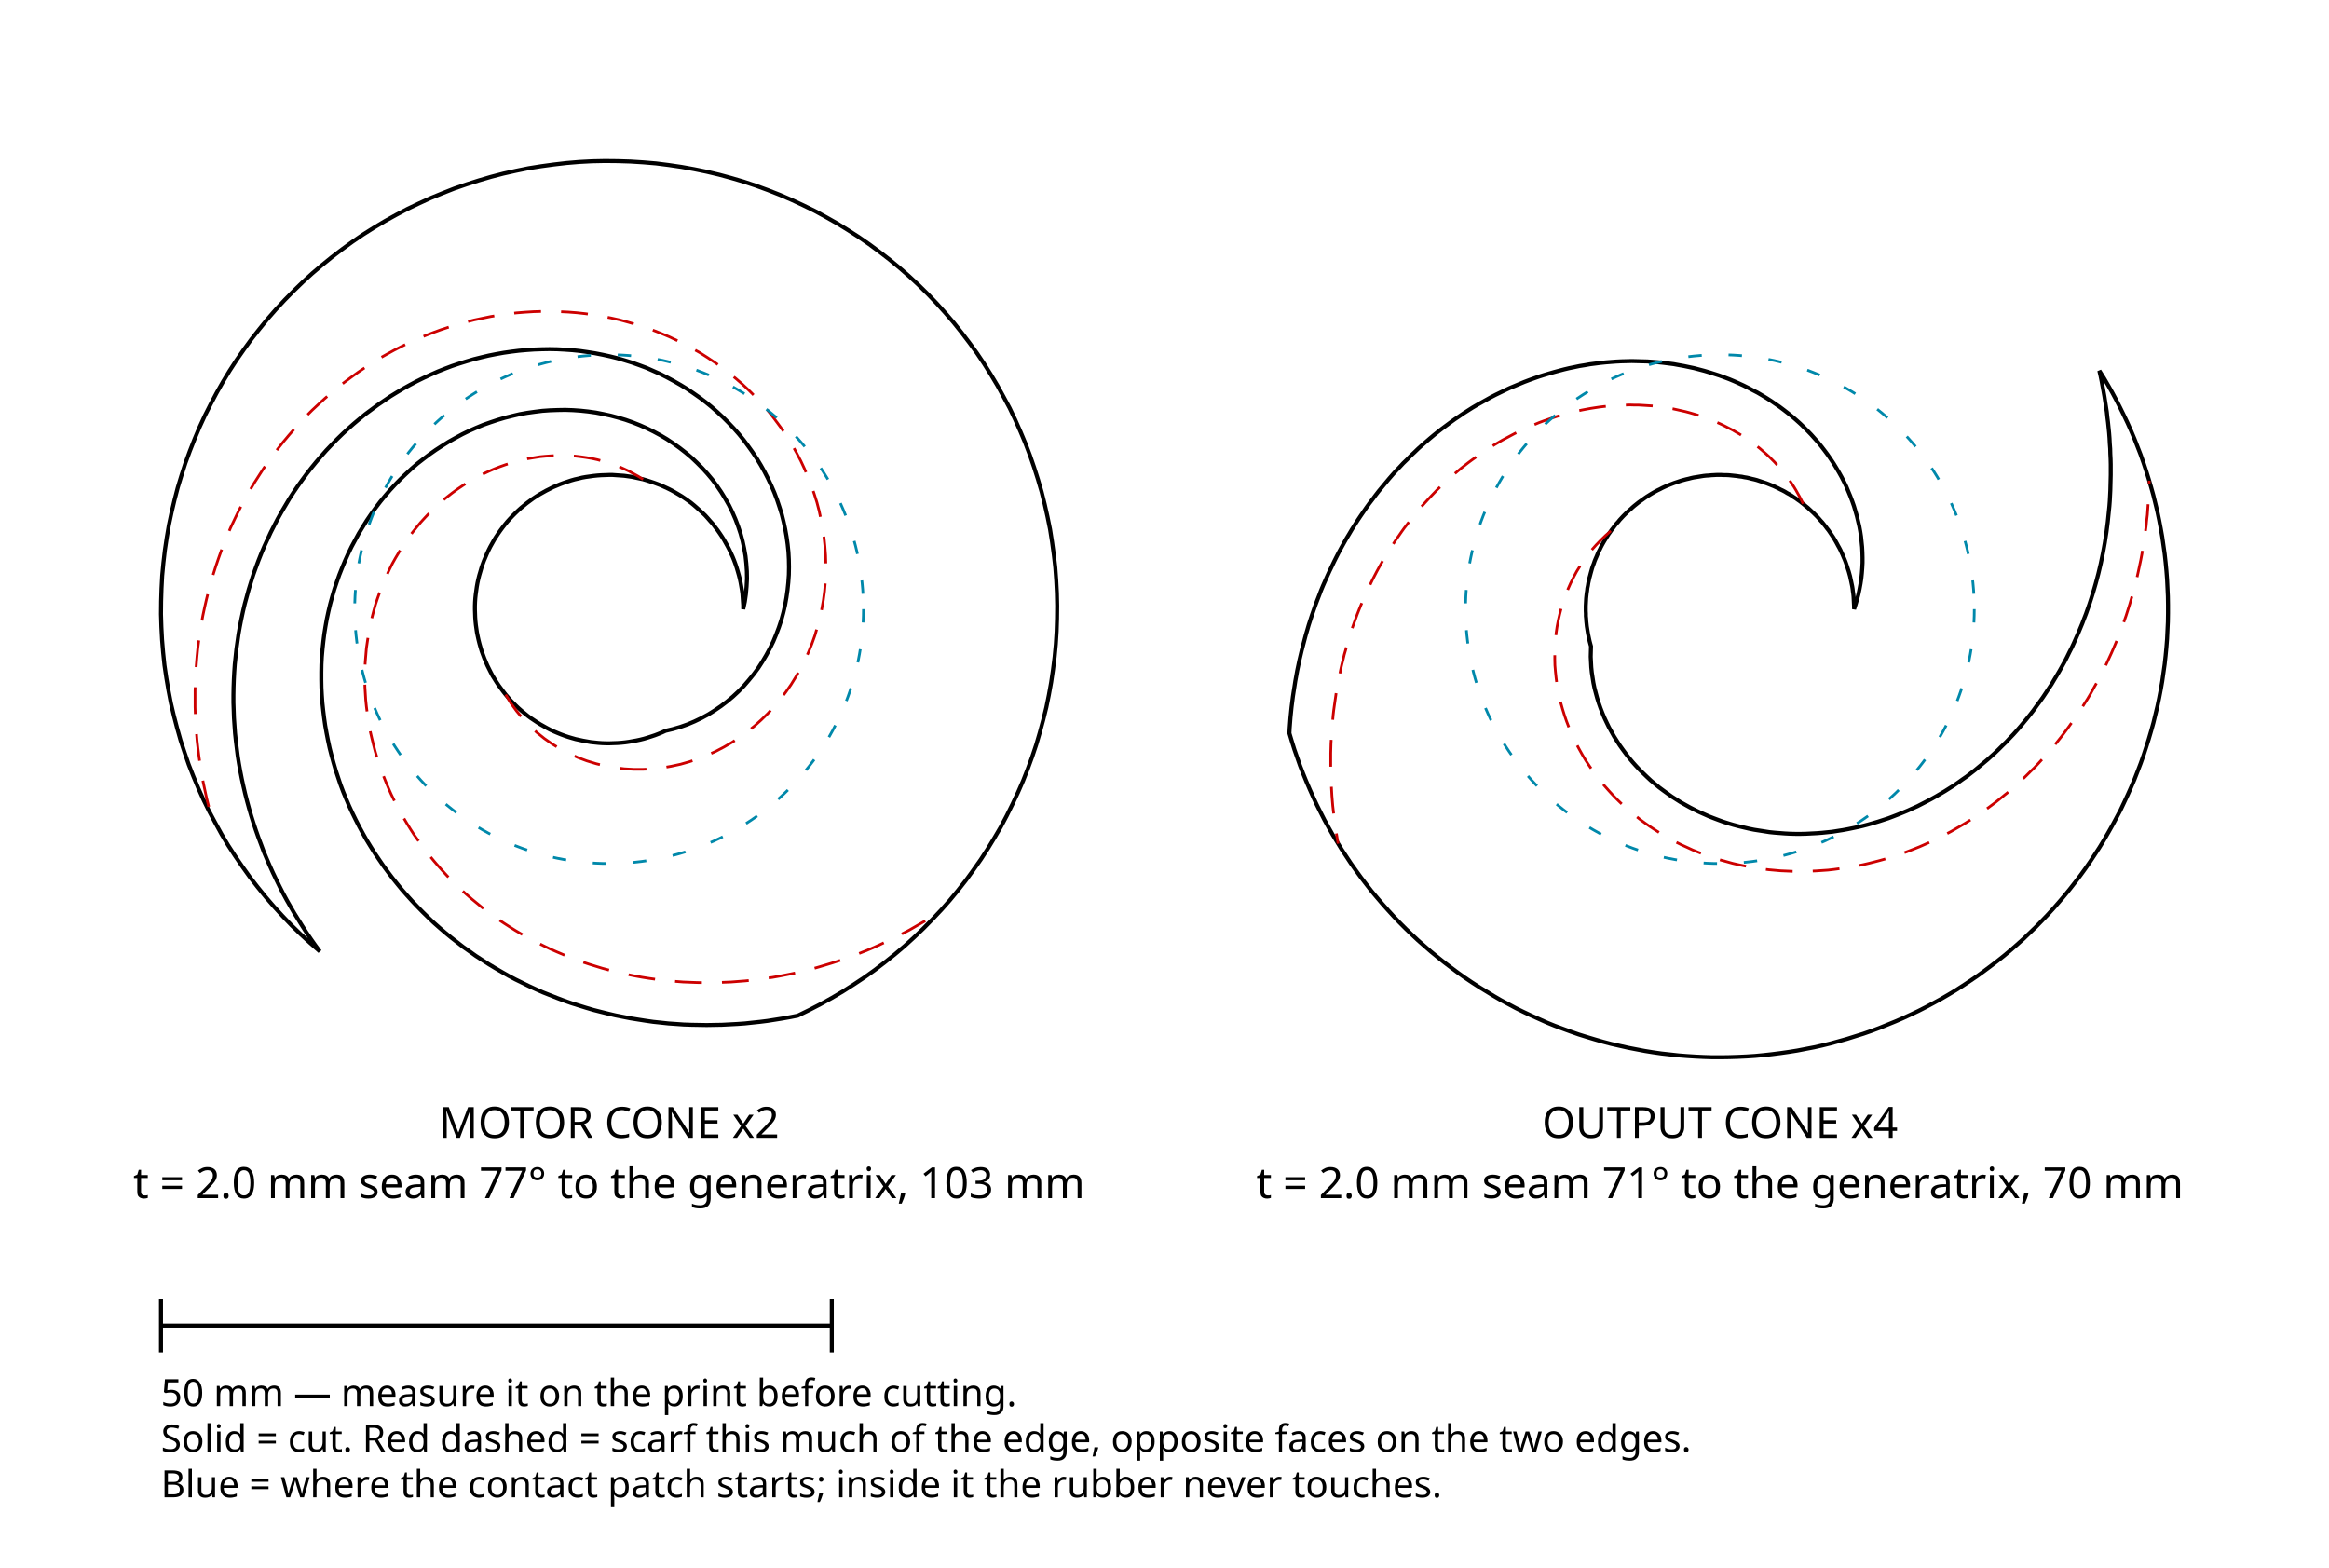
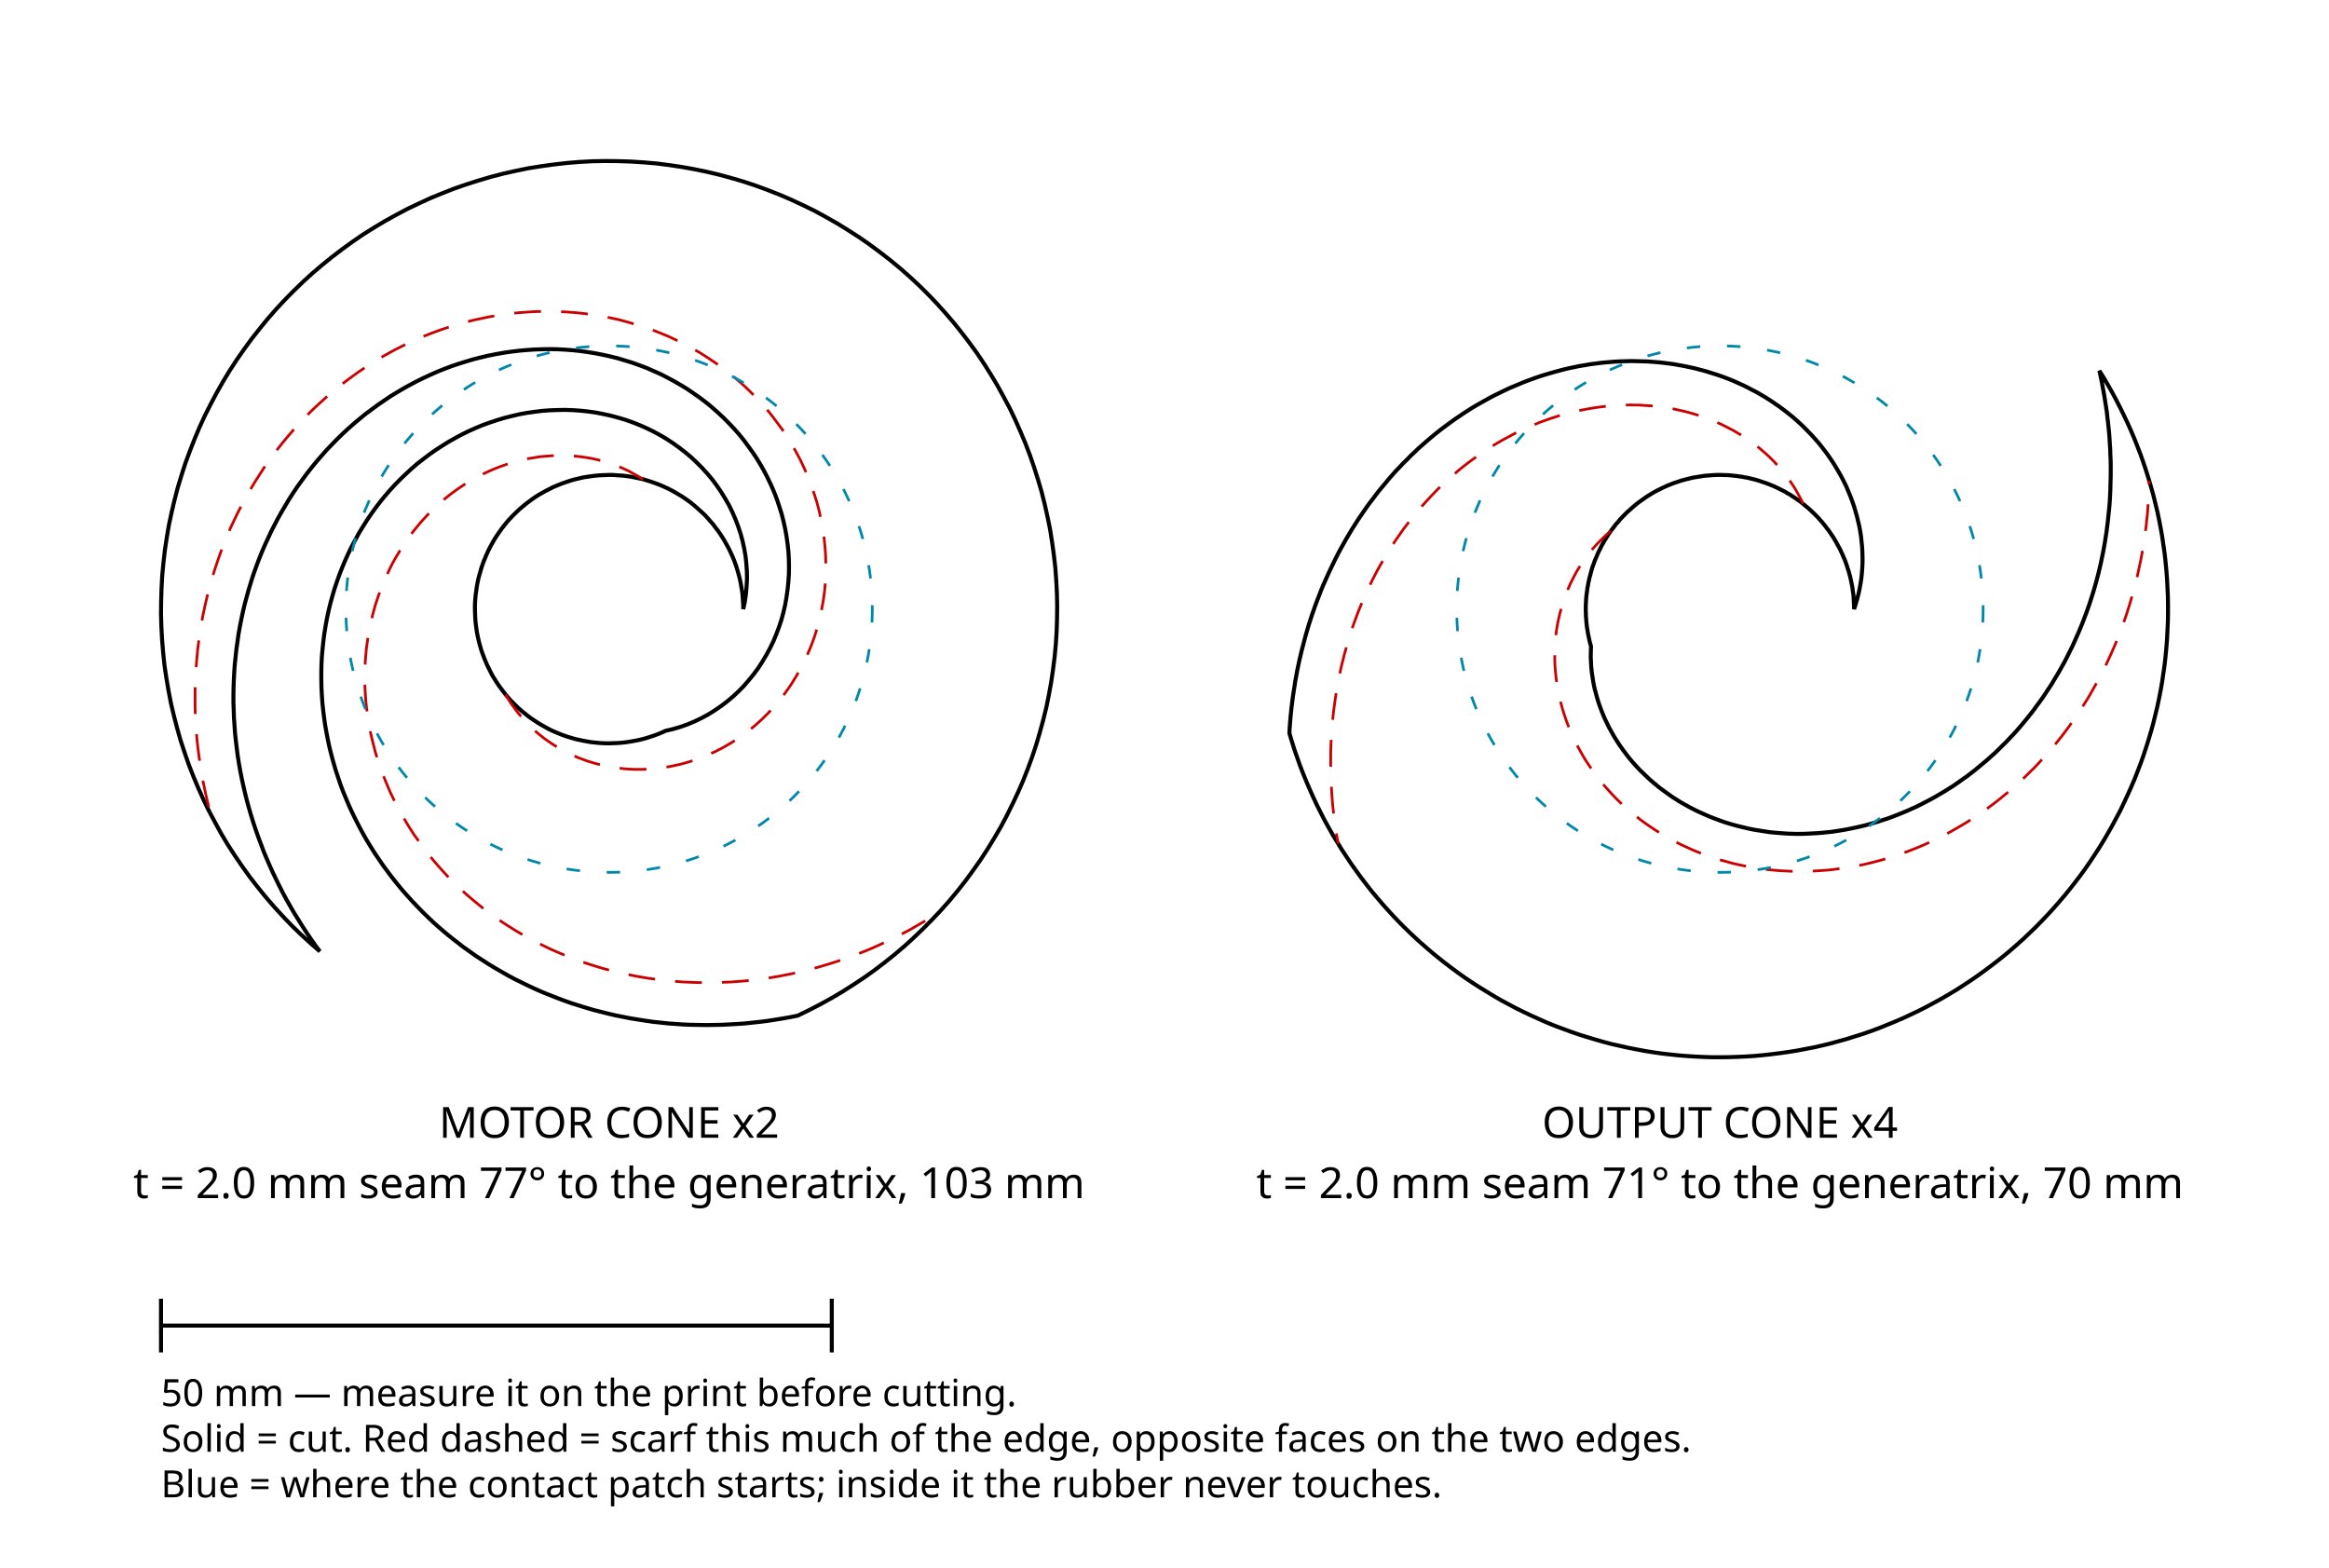
<svg xmlns="http://www.w3.org/2000/svg" width="173.6mm" height="116.8mm" viewBox="0 0 173.6 116.8">
  <polygon points="55.40,45.40 55.52,44.84 55.60,44.28 55.65,43.71 55.68,43.14 55.67,42.57 55.63,42.00 55.57,41.44 55.47,40.88 55.35,40.32 55.20,39.77 55.02,39.23 54.82,38.70 54.59,38.17 54.34,37.66 54.06,37.17 53.76,36.68 53.44,36.21 53.10,35.75 52.73,35.31 52.35,34.89 51.95,34.49 51.54,34.10 51.10,33.73 50.65,33.38 50.19,33.05 49.71,32.73 49.22,32.44 48.72,32.17 48.21,31.92 47.69,31.69 47.16,31.48 46.62,31.29 46.08,31.13 45.52,30.98 44.97,30.86 44.41,30.75 43.84,30.67 43.28,30.61 42.71,30.57 42.14,30.55 41.57,30.56 41.00,30.58 40.43,30.62 39.87,30.69 39.30,30.77 38.74,30.87 38.19,31.00 37.63,31.14 37.09,31.30 36.55,31.48 36.01,31.67 35.48,31.89 34.96,32.12 34.45,32.37 33.95,32.64 33.45,32.92 32.97,33.22 32.49,33.53 32.02,33.86 31.57,34.20 31.12,34.55 30.69,34.92 30.27,35.31 29.86,35.70 29.46,36.11 29.07,36.53 28.70,36.96 28.34,37.40 27.99,37.86 27.66,38.32 27.34,38.79 27.04,39.27 26.74,39.76 26.47,40.26 26.20,40.76 25.95,41.28 25.72,41.79 25.50,42.32 25.29,42.85 25.10,43.39 24.92,43.93 24.76,44.48 24.61,45.03 24.48,45.58 24.36,46.14 24.26,46.70 24.17,47.26 24.10,47.83 24.04,48.39 23.99,48.96 23.96,49.53 23.95,50.10 23.95,50.67 23.96,51.24 23.99,51.81 24.03,52.38 24.09,52.94 24.16,53.51 24.24,54.07 24.34,54.63 24.45,55.19 24.57,55.75 24.71,56.30 24.86,56.85 25.02,57.40 25.20,57.94 25.38,58.48 25.58,59.01 25.80,59.54 26.02,60.06 26.26,60.58 26.51,61.09 26.77,61.60 27.04,62.10 27.32,62.60 27.62,63.09 27.92,63.57 28.24,64.04 28.56,64.51 28.90,64.97 29.24,65.42 29.60,65.87 29.96,66.31 30.34,66.74 30.72,67.16 31.11,67.57 31.51,67.98 31.92,68.38 32.33,68.77 32.76,69.15 33.19,69.52 33.63,69.88 34.08,70.23 34.53,70.58 35.00,70.91 35.46,71.24 35.94,71.55 36.42,71.86 36.90,72.15 37.40,72.44 37.89,72.72 38.40,72.99 38.91,73.24 39.42,73.49 39.94,73.73 40.46,73.96 40.99,74.17 41.52,74.38 42.05,74.58 42.59,74.77 43.13,74.94 43.68,75.11 44.22,75.27 44.77,75.41 45.33,75.55 45.88,75.68 46.44,75.79 47.00,75.90 47.56,75.99 48.13,76.08 48.69,76.16 49.26,76.22 49.82,76.28 50.39,76.32 50.96,76.36 51.53,76.38 52.10,76.39 52.67,76.40 53.24,76.39 53.81,76.38 54.38,76.35 54.95,76.32 55.52,76.28 56.08,76.22 56.65,76.16 57.21,76.09 57.78,76.00 58.34,75.91 58.90,75.81 59.46,75.70 60.32,75.28 61.17,74.84 62.00,74.38 62.83,73.89 63.63,73.38 64.43,72.85 65.20,72.30 65.96,71.72 66.71,71.12 67.44,70.50 68.14,69.86 68.83,69.20 69.50,68.52 70.16,67.82 70.79,67.11 71.40,66.37 71.99,65.62 72.55,64.85 73.10,64.07 73.62,63.27 74.12,62.45 74.60,61.63 75.05,60.78 75.47,59.93 75.88,59.06 76.26,58.19 76.61,57.30 76.94,56.40 77.24,55.50 77.51,54.58 77.76,53.66 77.99,52.73 78.18,51.80 78.35,50.86 78.49,49.91 78.61,48.96 78.70,48.01 78.76,47.06 78.79,46.11 78.80,45.15 78.78,44.20 78.73,43.24 78.66,42.29 78.55,41.34 78.42,40.40 78.27,39.45 78.08,38.52 77.87,37.58 77.64,36.66 77.37,35.74 77.08,34.83 76.77,33.93 76.43,33.04 76.06,32.16 75.67,31.28 75.26,30.42 74.81,29.58 74.35,28.74 73.86,27.92 73.35,27.11 72.82,26.32 72.26,25.55 71.68,24.79 71.08,24.04 70.46,23.32 69.82,22.61 69.16,21.92 68.48,21.25 67.78,20.60 67.06,19.97 66.32,19.36 65.57,18.78 64.80,18.21 64.02,17.67 63.21,17.15 62.40,16.65 61.57,16.18 60.73,15.72 59.87,15.30 59.01,14.90 58.13,14.52 57.24,14.17 56.34,13.84 55.44,13.54 54.52,13.27 53.60,13.02 52.67,12.80 51.74,12.61 50.80,12.44 49.85,12.30 48.90,12.18 47.95,12.10 47.00,12.04 46.04,12.01 45.09,12.00 44.13,12.02 43.18,12.07 42.23,12.15 41.28,12.26 40.33,12.39 39.39,12.54 38.46,12.73 37.52,12.94 36.60,13.18 35.68,13.45 34.77,13.74 33.87,14.05 32.98,14.40 32.10,14.76 31.23,15.16 30.37,15.57 29.52,16.02 28.69,16.48 27.87,16.97 27.06,17.48 26.27,18.02 25.50,18.58 24.74,19.16 24.00,19.76 23.27,20.38 22.57,21.02 21.88,21.69 21.21,22.37 20.56,23.07 19.93,23.79 19.33,24.53 18.74,25.28 18.18,26.05 17.63,26.84 17.11,27.64 16.62,28.45 16.15,29.28 15.70,30.13 15.27,30.98 14.87,31.85 14.50,32.73 14.15,33.62 13.82,34.52 13.53,35.42 13.25,36.34 13.01,37.26 12.79,38.19 12.59,39.13 12.43,40.07 12.29,41.01 12.18,41.96 12.09,42.91 12.04,43.86 12.01,44.82 12.00,45.77 12.03,46.73 12.08,47.68 12.16,48.63 12.26,49.58 12.40,50.53 12.56,51.47 12.74,52.41 12.96,53.34 13.20,54.26 13.46,55.18 13.76,56.09 14.07,56.99 14.42,57.88 14.79,58.76 15.18,59.63 15.60,60.49 16.05,61.33 16.51,62.17 17.00,62.99 17.52,63.79 18.06,64.58 18.61,65.35 19.20,66.11 19.80,66.85 20.42,67.57 21.07,68.28 21.73,68.97 22.41,69.63 23.12,70.28 23.84,70.91 23.84,70.91 23.50,70.45 23.17,69.98 22.85,69.51 22.54,69.03 22.24,68.55 21.94,68.07 21.65,67.57 21.37,67.08 21.10,66.58 20.84,66.07 20.59,65.56 20.34,65.04 20.11,64.53 19.88,64.00 19.66,63.48 19.46,62.94 19.26,62.41 19.07,61.87 18.89,61.33 18.72,60.79 18.56,60.24 18.41,59.69 18.27,59.14 18.14,58.58 18.02,58.03 17.91,57.47 17.81,56.91 17.72,56.34 17.65,55.78 17.58,55.21 17.52,54.65 17.48,54.08 17.44,53.51 17.42,52.94 17.40,52.37 17.40,51.80 17.41,51.23 17.43,50.66 17.46,50.09 17.50,49.52 17.56,48.96 17.62,48.39 17.70,47.83 17.78,47.26 17.88,46.70 17.99,46.14 18.11,45.58 18.24,45.03 18.39,44.48 18.54,43.93 18.71,43.38 18.88,42.84 19.07,42.31 19.27,41.77 19.48,41.24 19.70,40.72 19.94,40.20 20.18,39.68 20.44,39.17 20.70,38.67 20.98,38.17 21.27,37.68 21.56,37.19 21.87,36.71 22.19,36.24 22.52,35.78 22.86,35.32 23.21,34.87 23.57,34.43 23.94,34.00 24.32,33.57 24.71,33.16 25.11,32.75 25.52,32.35 25.94,31.96 26.36,31.59 26.80,31.22 27.24,30.86 27.70,30.52 28.16,30.18 28.63,29.86 29.10,29.54 29.59,29.24 30.08,28.95 30.57,28.68 31.08,28.41 31.59,28.16 32.11,27.92 32.63,27.69 33.16,27.48 33.69,27.28 34.23,27.10 34.78,26.93 35.32,26.77 35.88,26.63 36.43,26.50 36.99,26.39 37.55,26.29 38.11,26.21 38.68,26.14 39.25,26.09 39.82,26.05 40.39,26.03 40.96,26.02 41.53,26.03 42.09,26.06 42.66,26.10 43.23,26.16 43.79,26.24 44.36,26.33 44.92,26.44 45.47,26.56 46.03,26.70 46.57,26.86 47.12,27.03 47.65,27.22 48.19,27.42 48.71,27.65 49.23,27.88 49.74,28.14 50.24,28.41 50.73,28.69 51.22,28.99 51.69,29.31 52.16,29.64 52.61,29.98 53.05,30.34 53.48,30.72 53.90,31.11 54.30,31.51 54.69,31.92 55.07,32.35 55.43,32.79 55.77,33.25 56.10,33.71 56.42,34.19 56.71,34.67 56.99,35.17 57.25,35.68 57.49,36.19 57.72,36.72 57.92,37.25 58.10,37.79 58.27,38.33 58.41,38.89 58.53,39.44 58.63,40.00 58.71,40.57 58.77,41.14 58.80,41.70 58.81,42.27 58.80,42.84 58.76,43.41 58.70,43.98 58.62,44.54 58.52,45.10 58.39,45.66 58.24,46.21 58.06,46.75 57.86,47.28 57.64,47.81 57.39,48.32 57.12,48.82 56.83,49.31 56.52,49.79 56.18,50.25 55.82,50.69 55.45,51.12 55.05,51.53 54.63,51.92 54.20,52.28 53.74,52.63 53.27,52.95 52.79,53.25 52.29,53.52 51.77,53.77 51.25,53.99 50.71,54.18 50.16,54.34 49.61,54.47 49.35,54.59 49.08,54.70 48.82,54.80 48.55,54.89 48.27,54.98 48.00,55.06 47.72,55.13 47.44,55.19 47.16,55.24 46.88,55.29 46.60,55.33 46.31,55.36 46.03,55.38 45.74,55.39 45.46,55.40 45.17,55.40 44.88,55.39 44.60,55.37 44.31,55.34 44.03,55.31 43.75,55.26 43.47,55.21 43.19,55.15 42.91,55.09 42.63,55.01 42.36,54.93 42.09,54.84 41.82,54.74 41.55,54.63 41.29,54.52 41.03,54.40 40.78,54.27 40.53,54.13 40.28,53.99 40.04,53.84 39.80,53.68 39.56,53.52 39.33,53.35 39.11,53.17 38.89,52.99 38.67,52.80 38.46,52.60 38.26,52.40 38.06,52.20 37.87,51.98 37.69,51.77 37.51,51.54 37.34,51.31 37.17,51.08 37.01,50.84 36.86,50.60 36.71,50.36 36.58,50.11 36.45,49.85 36.32,49.59 36.21,49.33 36.10,49.07 36.00,48.80 35.90,48.53 35.82,48.26 35.74,47.98 35.67,47.70 35.61,47.43 35.55,47.14 35.51,46.86 35.47,46.58 35.44,46.29 35.42,46.01 35.41,45.72 35.40,45.44 35.40,45.15 35.41,44.87 35.43,44.58 35.46,44.30 35.50,44.01 35.54,43.73 35.59,43.45 35.65,43.17 35.72,42.89 35.80,42.62 35.88,42.34 35.97,42.07 36.07,41.80 36.18,41.54 36.29,41.28 36.41,41.02 36.54,40.76 36.68,40.51 36.82,40.26 36.97,40.02 37.13,39.78 37.29,39.55 37.46,39.32 37.64,39.09 37.82,38.87 38.01,38.66 38.21,38.45 38.41,38.25 38.62,38.05 38.83,37.86 39.05,37.68 39.27,37.50 39.50,37.33 39.73,37.16 39.97,37.00 40.21,36.85 40.46,36.71 40.71,36.57 40.97,36.44 41.22,36.31 41.49,36.20 41.75,36.09 42.02,35.99 42.29,35.90 42.56,35.81 42.84,35.73 43.11,35.67 43.39,35.60 43.67,35.55 43.96,35.51 44.24,35.47 44.53,35.44 44.81,35.42 45.10,35.41 45.38,35.40 45.67,35.40 45.95,35.42 46.24,35.44 46.52,35.46 46.81,35.50 47.09,35.54 47.37,35.60 47.65,35.66 47.93,35.72 48.20,35.80 48.48,35.89 48.75,35.98 49.02,36.08 49.28,36.18 49.54,36.30 49.80,36.42 50.06,36.55 50.31,36.69 50.55,36.83 50.80,36.98 51.04,37.14 51.27,37.30 51.50,37.47 51.72,37.65 51.94,37.84 52.15,38.03 52.36,38.22 52.57,38.42 52.76,38.63 52.95,38.85 53.14,39.06 53.31,39.29 53.49,39.52 53.65,39.75 53.81,39.99 53.96,40.23 54.10,40.48 54.24,40.73 54.37,40.98 54.49,41.24 54.61,41.50 54.72,41.77 54.82,42.04 54.91,42.31 54.99,42.58 55.07,42.86 55.14,43.13 55.20,43.41 55.25,43.69 55.30,43.98 55.34,44.26 55.36,44.54 55.38,44.83 55.40,45.11" fill="none" stroke="#000" stroke-width="0.3" />
  <polyline points="47.93,35.73 47.59,35.51 47.23,35.31 46.87,35.11 46.50,34.94 46.12,34.77 45.73,34.63 45.33,34.49 44.93,34.37 44.52,34.26 44.11,34.17 43.69,34.10 43.27,34.04 42.84,33.99 42.41,33.96 41.98,33.95 41.55,33.95 41.12,33.97 40.68,34.00 40.25,34.04 39.82,34.11 39.38,34.18 38.95,34.27 38.52,34.38 38.10,34.50 37.67,34.64 37.25,34.79 36.84,34.95 36.43,35.13 36.02,35.32 35.62,35.53 35.22,35.74 34.83,35.97 34.45,36.22 34.08,36.47 33.71,36.74 33.35,37.02 32.99,37.31 32.65,37.62 32.31,37.93 31.99,38.25 31.67,38.59 31.36,38.93 31.06,39.29 30.77,39.65 30.49,40.02 30.22,40.40 29.96,40.79 29.72,41.19 29.48,41.59 29.25,42.00 29.04,42.42 28.84,42.85 28.64,43.28 28.46,43.71 28.30,44.15 28.14,44.60 27.99,45.05 27.86,45.51 27.74,45.97 27.63,46.43 27.53,46.90 27.45,47.37 27.38,47.84 27.31,48.32 27.27,48.80 27.23,49.28 27.20,49.76 27.19,50.24 27.19,50.72 27.20,51.20 27.23,51.68 27.26,52.17 27.31,52.65 27.37,53.13 27.44,53.61 27.52,54.09 27.61,54.57 27.72,55.04 27.84,55.52 27.96,55.99 28.10,56.46 28.25,56.92 28.41,57.39 28.59,57.85 28.77,58.30 28.96,58.75 29.16,59.20 29.38,59.65 29.60,60.08 29.83,60.52 30.08,60.95 30.33,61.37 30.59,61.79 30.86,62.21 31.15,62.61 31.44,63.02 31.73,63.41 32.04,63.80 32.36,64.19 32.68,64.56 33.01,64.93 33.35,65.30 33.70,65.66 34.06,66.01 34.42,66.35 34.79,66.68 35.17,67.01 35.56,67.33 35.95,67.65 36.35,67.95 36.75,68.25 37.16,68.54 37.58,68.82 38.00,69.09 38.43,69.36 38.86,69.61 39.30,69.86 39.74,70.10 40.19,70.33 40.64,70.55 41.10,70.77 41.56,70.97 42.03,71.17 42.50,71.36 42.97,71.54 43.45,71.71 43.93,71.87 44.41,72.02 44.90,72.17 45.39,72.30 45.88,72.43 46.38,72.54 46.88,72.65 47.38,72.75 47.88,72.84 48.38,72.92 48.89,72.99 49.39,73.05 49.90,73.11 50.41,73.15 50.92,73.19 51.43,73.21 51.94,73.23 52.45,73.24 52.96,73.24 53.48,73.23 53.99,73.21 54.50,73.19 55.01,73.15 55.53,73.11 56.04,73.06 56.55,72.99 57.06,72.92 57.56,72.85 58.07,72.76 58.58,72.66 59.08,72.56 59.59,72.45 60.09,72.33 60.59,72.20 61.08,72.06 61.58,71.91 62.07,71.76 62.56,71.60 63.05,71.43 63.54,71.25 64.02,71.07 64.50,70.88 64.98,70.68 65.45,70.47 65.92,70.25 66.39,70.03 66.86,69.80 67.32,69.56 67.78,69.32 68.23,69.06 68.68,68.80 69.13,68.54 69.57,68.27 70.01,67.99" fill="none" stroke="#c00" stroke-width="0.2" stroke-dasharray="2,1.5" />
  <polyline points="37.69,51.77 38.07,52.40 38.50,52.99 38.97,53.56 39.47,54.09 40.00,54.58 40.57,55.04 41.16,55.45 41.78,55.83 42.42,56.16 43.07,56.46 43.74,56.71 44.43,56.92 45.12,57.09 45.82,57.21 46.53,57.30 47.23,57.34 47.94,57.34 48.65,57.31 49.35,57.23 50.04,57.11 50.73,56.96 51.40,56.77 52.06,56.55 52.71,56.29 53.35,56.00 53.96,55.68 54.56,55.33 55.14,54.95 55.70,54.54 56.24,54.11 56.75,53.65 57.24,53.17 57.71,52.66 58.15,52.14 58.57,51.59 58.96,51.03 59.32,50.45 59.66,49.86 59.97,49.25 60.25,48.64 60.51,48.01 60.74,47.37 60.93,46.72 61.11,46.06 61.25,45.40 61.37,44.74 61.46,44.07 61.52,43.40 61.55,42.73 61.56,42.06 61.54,41.39 61.49,40.72 61.42,40.05 61.33,39.39 61.20,38.74 61.06,38.09 60.89,37.44 60.69,36.81 60.47,36.18 60.23,35.56 59.97,34.95 59.69,34.35 59.38,33.76 59.06,33.19 58.71,32.62 58.35,32.07 57.96,31.54 57.56,31.01 57.15,30.50 56.71,30.01 56.26,29.53 55.80,29.07 55.32,28.62 54.82,28.19 54.32,27.78 53.80,27.38 53.26,27.00 52.72,26.64 52.17,26.29 51.60,25.97 51.03,25.66 50.45,25.37 49.86,25.09 49.26,24.84 48.65,24.60 48.04,24.39 47.43,24.19 46.80,24.01 46.18,23.84 45.55,23.70 44.91,23.58 44.27,23.47 43.63,23.38 42.99,23.31 42.35,23.26 41.71,23.23 41.06,23.21 40.42,23.21 39.78,23.23 39.14,23.27 38.50,23.32 37.86,23.40 37.22,23.49 36.59,23.59 35.96,23.72 35.34,23.85 34.72,24.01 34.10,24.18 33.49,24.37 32.88,24.57 32.28,24.79 31.69,25.02 31.10,25.27 30.52,25.53 29.95,25.81 29.38,26.10 28.82,26.41 28.27,26.72 27.73,27.06 27.20,27.40 26.67,27.76 26.16,28.13 25.65,28.51 25.15,28.90 24.66,29.31 24.19,29.72 23.72,30.15 23.26,30.58 22.81,31.03 22.38,31.49 21.95,31.96 21.54,32.43 21.13,32.92 20.74,33.41 20.36,33.91 19.99,34.42 19.63,34.94 19.29,35.47 18.95,36.00 18.63,36.54 18.32,37.09 18.02,37.64 17.73,38.20 17.46,38.76 17.19,39.33 16.94,39.91 16.71,40.49 16.48,41.08 16.27,41.67 16.07,42.26 15.88,42.86 15.70,43.46 15.54,44.06 15.39,44.67 15.25,45.28 15.12,45.89 15.01,46.50 14.91,47.12 14.82,47.74 14.74,48.36 14.68,48.98 14.63,49.60 14.58,50.22 14.56,50.84 14.54,51.47 14.54,52.09 14.54,52.71 14.56,53.33 14.60,53.96 14.64,54.58 14.69,55.20 14.76,55.81 14.84,56.43 14.93,57.04 15.03,57.66 15.14,58.27 15.27,58.88 15.40,59.48 15.55,60.08 15.70,60.68" fill="none" stroke="#c00" stroke-width="0.2" stroke-dasharray="2,1.5" />
-   <circle cx="45.40" cy="45.40" r="18.96" fill="none" stroke="#08a" stroke-width="0.2" stroke-dasharray="1,2" />
+   <circle cx="45.40" cy="45.40" r="19.62" fill="none" stroke="#08a" stroke-width="0.2" stroke-dasharray="1,2" />
  <text x="45.4" y="84.8" font-family="sans-serif" font-size="3.2" text-anchor="middle">MOTOR CONE x2</text>
  <text x="45.4" y="89.3" font-family="sans-serif" font-size="3.2" text-anchor="middle">t = 2.0 mm   seam 77° to the generatrix, 103 mm</text>
  <polygon points="138.20,45.40 138.32,45.03 138.43,44.65 138.53,44.27 138.61,43.89 138.68,43.51 138.74,43.12 138.78,42.73 138.81,42.34 138.83,41.95 138.83,41.56 138.82,41.17 138.80,40.78 138.76,40.39 138.72,40.00 138.66,39.61 138.59,39.23 138.50,38.85 138.41,38.47 138.30,38.09 138.19,37.72 138.06,37.35 137.92,36.98 137.77,36.62 137.62,36.26 137.45,35.91 137.27,35.56 137.08,35.22 136.88,34.88 136.68,34.55 136.46,34.22 136.24,33.90 136.01,33.59 135.77,33.28 135.52,32.97 135.26,32.68 135.00,32.39 134.73,32.11 134.45,31.83 134.17,31.56 133.88,31.30 133.58,31.04 133.28,30.80 132.97,30.56 132.65,30.32 132.33,30.10 132.01,29.88 131.68,29.67 131.35,29.47 131.01,29.27 130.66,29.09 130.32,28.91 129.96,28.73 129.61,28.57 129.25,28.41 128.89,28.26 128.52,28.12 128.16,27.99 127.79,27.87 127.41,27.75 127.04,27.64 126.66,27.54 126.28,27.44 125.90,27.36 125.52,27.28 125.13,27.21 124.75,27.14 124.36,27.09 123.97,27.04 123.58,27.00 123.19,26.97 122.80,26.94 122.41,26.93 122.02,26.92 121.63,26.91 121.24,26.92 120.85,26.93 120.45,26.95 120.06,26.98 119.68,27.01 119.29,27.05 118.90,27.10 118.51,27.15 118.12,27.22 117.74,27.28 117.36,27.36 116.97,27.44 116.59,27.53 116.21,27.63 115.84,27.73 115.46,27.84 115.09,27.95 114.71,28.07 114.34,28.20 113.98,28.33 113.61,28.47 113.25,28.62 112.89,28.77 112.53,28.92 112.17,29.09 111.82,29.26 111.47,29.43 111.12,29.61 110.78,29.80 110.44,29.99 110.10,30.18 109.76,30.38 109.43,30.59 109.10,30.80 108.78,31.02 108.45,31.24 108.13,31.47 107.82,31.70 107.51,31.93 107.20,32.17 106.89,32.42 106.59,32.67 106.30,32.92 106.00,33.18 105.71,33.44 105.43,33.71 105.14,33.98 104.87,34.26 104.59,34.53 104.32,34.82 104.05,35.10 103.79,35.39 103.53,35.69 103.28,35.99 103.03,36.29 102.78,36.59 102.54,36.90 102.31,37.21 102.07,37.52 101.84,37.84 101.62,38.16 101.40,38.48 101.18,38.81 100.97,39.14 100.76,39.47 100.56,39.81 100.36,40.14 100.17,40.48 99.98,40.82 99.79,41.17 99.61,41.52 99.44,41.86 99.27,42.22 99.10,42.57 98.94,42.92 98.78,43.28 98.62,43.64 98.47,44.00 98.33,44.37 98.19,44.73 98.05,45.10 97.92,45.47 97.79,45.84 97.67,46.21 97.55,46.58 97.44,46.96 97.33,47.33 97.23,47.71 97.13,48.09 97.03,48.47 96.94,48.85 96.85,49.23 96.77,49.61 96.69,49.99 96.62,50.38 96.55,50.76 96.49,51.15 96.43,51.53 96.37,51.92 96.32,52.31 96.27,52.70 96.23,53.09 96.19,53.48 96.16,53.87 96.13,54.26 96.11,54.65 96.29,55.25 96.48,55.86 96.69,56.46 96.90,57.06 97.13,57.65 97.37,58.24 97.62,58.82 97.88,59.40 98.15,59.98 98.43,60.54 98.72,61.11 99.03,61.67 99.34,62.22 99.67,62.76 100.00,63.30 100.35,63.83 100.70,64.36 101.07,64.88 101.44,65.39 101.83,65.90 102.22,66.40 102.63,66.89 103.04,67.37 103.46,67.84 103.89,68.31 104.33,68.77 104.78,69.22 105.24,69.66 105.70,70.09 106.18,70.51 106.66,70.93 107.15,71.33 107.65,71.73 108.15,72.11 108.66,72.49 109.18,72.86 109.70,73.21 110.24,73.56 110.78,73.89 111.32,74.22 111.87,74.54 112.43,74.84 112.99,75.14 113.56,75.42 114.13,75.69 114.71,75.95 115.29,76.21 115.88,76.45 116.47,76.67 117.07,76.89 117.67,77.10 118.28,77.29 118.88,77.47 119.50,77.65 120.11,77.81 120.73,77.95 121.35,78.09 121.97,78.21 122.60,78.33 123.22,78.43 123.85,78.52 124.48,78.59 125.11,78.66 125.75,78.71 126.38,78.75 127.01,78.78 127.65,78.80 128.28,78.80 128.92,78.79 129.55,78.77 130.19,78.74 130.82,78.70 131.45,78.64 132.08,78.57 132.71,78.49 133.34,78.40 133.97,78.30 134.59,78.18 135.22,78.06 135.84,77.92 136.45,77.77 137.07,77.60 137.68,77.43 138.28,77.24 138.89,77.05 139.49,76.84 140.08,76.62 140.67,76.38 141.26,76.14 141.84,75.89 142.42,75.62 142.99,75.35 143.56,75.06 144.12,74.76 144.67,74.46 145.22,74.14 145.77,73.81 146.30,73.47 146.83,73.12 147.36,72.76 147.87,72.39 148.38,72.01 148.89,71.62 149.38,71.23 149.87,70.82 150.35,70.40 150.82,69.98 151.28,69.54 151.74,69.10 152.18,68.65 152.62,68.19 153.05,67.72 153.47,67.24 153.88,66.76 154.28,66.27 154.67,65.77 155.06,65.26 155.43,64.75 155.79,64.23 156.14,63.70 156.49,63.16 156.82,62.62 157.14,62.07 157.45,61.52 157.75,60.96 158.05,60.40 158.32,59.83 158.59,59.25 158.85,58.67 159.10,58.09 159.33,57.50 159.56,56.90 159.77,56.31 159.97,55.70 160.16,55.10 160.34,54.49 160.51,53.88 160.66,53.26 160.81,52.64 160.94,52.02 161.06,51.40 161.17,50.77 161.26,50.14 161.35,49.51 161.42,48.88 161.48,48.25 161.53,47.62 161.56,46.98 161.59,46.35 161.60,45.71 161.60,45.08 161.59,44.44 161.56,43.81 161.53,43.18 161.48,42.54 161.42,41.91 161.35,41.28 161.26,40.65 161.17,40.02 161.06,39.40 160.94,38.77 160.81,38.15 160.66,37.53 160.51,36.92 160.34,36.31 160.16,35.70 159.97,35.09 159.77,34.49 159.56,33.89 159.33,33.30 159.10,32.71 158.85,32.12 158.59,31.54 158.32,30.97 158.04,30.40 157.75,29.83 157.45,29.27 157.14,28.72 156.82,28.17 156.48,27.63 156.48,27.63 156.57,28.01 156.65,28.40 156.72,28.78 156.79,29.16 156.86,29.55 156.92,29.94 156.98,30.32 157.04,30.71 157.08,31.10 157.13,31.49 157.17,31.88 157.21,32.27 157.24,32.66 157.26,33.05 157.29,33.44 157.30,33.83 157.32,34.22 157.33,34.61 157.33,35.00 157.33,35.39 157.32,35.78 157.31,36.17 157.30,36.56 157.28,36.95 157.26,37.34 157.23,37.73 157.19,38.12 157.15,38.51 157.11,38.90 157.06,39.29 157.01,39.68 156.95,40.06 156.89,40.45 156.82,40.84 156.75,41.22 156.67,41.60 156.59,41.99 156.50,42.37 156.41,42.75 156.31,43.13 156.21,43.50 156.10,43.88 155.99,44.25 155.87,44.63 155.75,45.00 155.62,45.37 155.49,45.74 155.35,46.10 155.21,46.47 155.06,46.83 154.91,47.19 154.75,47.55 154.59,47.91 154.43,48.26 154.25,48.61 154.08,48.96 153.90,49.31 153.71,49.65 153.52,49.99 153.32,50.33 153.12,50.66 152.92,51.00 152.70,51.33 152.49,51.65 152.27,51.98 152.04,52.30 151.81,52.61 151.58,52.93 151.34,53.24 151.10,53.54 150.85,53.84 150.60,54.14 150.34,54.44 150.08,54.73 149.81,55.01 149.54,55.30 149.26,55.57 148.98,55.85 148.70,56.12 148.41,56.38 148.12,56.64 147.82,56.89 147.52,57.14 147.22,57.39 146.91,57.63 146.60,57.87 146.28,58.09 145.96,58.32 145.64,58.54 145.31,58.75 144.98,58.96 144.64,59.16 144.30,59.36 143.96,59.55 143.62,59.73 143.27,59.91 142.92,60.09 142.56,60.25 142.21,60.41 141.85,60.56 141.48,60.71 141.12,60.85 140.75,60.99 140.38,61.11 140.01,61.23 139.64,61.34 139.26,61.45 138.88,61.55 138.50,61.64 138.12,61.72 137.73,61.80 137.35,61.87 136.96,61.93 136.58,61.99 136.19,62.03 135.80,62.07 135.41,62.10 135.02,62.12 134.63,62.14 134.24,62.15 133.84,62.15 133.45,62.14 133.06,62.12 132.67,62.09 132.28,62.06 131.89,62.02 131.51,61.96 131.12,61.90 130.74,61.84 130.35,61.76 129.97,61.67 129.59,61.58 129.21,61.48 128.84,61.37 128.46,61.25 128.10,61.12 127.73,60.98 127.37,60.84 127.01,60.68 126.65,60.52 126.30,60.35 125.95,60.17 125.61,59.98 125.27,59.79 124.94,59.58 124.61,59.37 124.29,59.14 123.97,58.91 123.66,58.68 123.36,58.43 123.06,58.18 122.77,57.91 122.49,57.64 122.21,57.37 121.94,57.08 121.68,56.79 121.43,56.49 121.19,56.18 120.96,55.87 120.73,55.55 120.52,55.22 120.31,54.89 120.12,54.55 119.93,54.21 119.76,53.86 119.59,53.50 119.44,53.14 119.30,52.78 119.17,52.41 119.05,52.03 118.95,51.66 118.85,51.28 118.77,50.89 118.71,50.51 118.65,50.12 118.61,49.73 118.59,49.34 118.57,48.95 118.58,48.56 118.59,48.17 118.54,47.99 118.49,47.80 118.45,47.62 118.41,47.43 118.37,47.24 118.34,47.06 118.31,46.87 118.28,46.68 118.26,46.49 118.24,46.30 118.23,46.11 118.21,45.92 118.21,45.73 118.20,45.54 118.20,45.35 118.20,45.16 118.21,44.97 118.22,44.78 118.23,44.59 118.25,44.40 118.27,44.22 118.30,44.03 118.32,43.84 118.36,43.65 118.39,43.46 118.43,43.28 118.47,43.09 118.52,42.91 118.57,42.72 118.62,42.54 118.67,42.36 118.73,42.18 118.80,42.00 118.86,41.82 118.93,41.65 119.01,41.47 119.08,41.30 119.16,41.12 119.25,40.95 119.33,40.78 119.42,40.61 119.51,40.45 119.61,40.28 119.71,40.12 119.81,39.96 119.91,39.80 120.02,39.65 120.13,39.49 120.25,39.34 120.36,39.19 120.48,39.04 120.61,38.90 120.73,38.75 120.86,38.61 120.99,38.47 121.12,38.34 121.26,38.20 121.40,38.07 121.54,37.95 121.68,37.82 121.82,37.70 121.97,37.58 122.12,37.46 122.27,37.35 122.43,37.24 122.58,37.13 122.74,37.02 122.90,36.92 123.06,36.82 123.23,36.72 123.39,36.63 123.56,36.54 123.73,36.46 123.90,36.37 124.07,36.29 124.25,36.21 124.42,36.14 124.60,36.07 124.78,36.00 124.96,35.94 125.14,35.88 125.32,35.82 125.50,35.77 125.69,35.72 125.87,35.68 126.06,35.63 126.24,35.59 126.43,35.56 126.62,35.53 126.80,35.50 126.99,35.47 127.18,35.45 127.37,35.44 127.56,35.42 127.75,35.41 127.94,35.40 128.13,35.40 128.32,35.40 128.51,35.41 128.70,35.41 128.89,35.42 129.08,35.44 129.27,35.46 129.46,35.48 129.65,35.51 129.83,35.53 130.02,35.57 130.21,35.60 130.39,35.64 130.58,35.69 130.76,35.73 130.95,35.78 131.13,35.84 131.31,35.90 131.49,35.96 131.67,36.02 131.85,36.09 132.02,36.16 132.20,36.23 132.37,36.31 132.54,36.39 132.71,36.48 132.88,36.56 133.05,36.65 133.21,36.75 133.38,36.84 133.54,36.94 133.70,37.05 133.86,37.15 134.01,37.26 134.17,37.37 134.32,37.49 134.47,37.61 134.61,37.73 134.76,37.85 134.90,37.98 135.04,38.11 135.18,38.24 135.31,38.37 135.45,38.51 135.58,38.65 135.70,38.79 135.83,38.93 135.95,39.08 136.07,39.23 136.18,39.38 136.30,39.53 136.41,39.69 136.51,39.84 136.62,40.00 136.72,40.16 136.82,40.33 136.91,40.49 137.00,40.66 137.09,40.82 137.18,40.99 137.26,41.17 137.34,41.34 137.41,41.51 137.49,41.69 137.56,41.87 137.62,42.04 137.68,42.22 137.74,42.41 137.80,42.59 137.85,42.77 137.90,42.95 137.94,43.14 137.98,43.32 138.02,43.51 138.06,43.70 138.09,43.89 138.11,44.07 138.14,44.26 138.16,44.45 138.17,44.64 138.18,44.83 138.19,45.02 138.20,45.21" fill="none" stroke="#000" stroke-width="0.3" />
  <polyline points="134.40,37.55 134.28,37.29 134.15,37.04 134.01,36.79 133.87,36.54 133.72,36.29 133.56,36.05 133.40,35.81 133.23,35.57 133.05,35.34 132.86,35.11 132.67,34.88 132.47,34.66 132.27,34.44 132.06,34.23 131.85,34.02 131.63,33.82 131.40,33.62 131.17,33.42 130.93,33.23 130.69,33.05 130.44,32.87 130.19,32.69 129.93,32.53 129.67,32.36 129.41,32.21 129.14,32.05 128.86,31.91 128.59,31.77 128.31,31.63 128.02,31.50 127.73,31.38 127.44,31.26 127.15,31.15 126.85,31.04 126.55,30.94 126.25,30.85 125.94,30.76 125.64,30.68 125.33,30.61 125.02,30.54 124.70,30.47 124.39,30.42 124.07,30.37 123.75,30.32 123.43,30.28 123.11,30.25 122.79,30.23 122.47,30.21 122.14,30.19 121.82,30.19 121.49,30.18 121.17,30.19 120.84,30.20 120.51,30.21 120.19,30.24 119.86,30.27 119.54,30.30 119.21,30.34 118.88,30.39 118.56,30.44 118.23,30.50 117.91,30.56 117.59,30.63 117.26,30.70 116.94,30.78 116.62,30.87 116.30,30.96 115.98,31.06 115.67,31.16 115.35,31.27 115.04,31.38 114.72,31.50 114.41,31.63 114.10,31.75 113.80,31.89 113.49,32.03 113.19,32.17 112.89,32.32 112.59,32.48 112.29,32.64 111.99,32.80 111.70,32.97 111.41,33.14 111.12,33.32 110.84,33.50 110.55,33.69 110.27,33.88 110.00,34.08 109.72,34.28 109.45,34.48 109.18,34.69 108.91,34.90 108.65,35.12 108.39,35.34 108.13,35.57 107.88,35.79 107.63,36.03 107.38,36.26 107.13,36.50 106.89,36.75 106.65,37.00 106.42,37.25 106.19,37.50 105.96,37.76 105.73,38.02 105.51,38.28 105.29,38.55 105.08,38.82 104.87,39.10 104.66,39.37 104.46,39.65 104.26,39.94 104.06,40.22 103.87,40.51 103.68,40.80 103.49,41.09 103.31,41.39 103.13,41.69 102.96,41.99 102.79,42.29 102.62,42.60 102.46,42.91 102.30,43.22 102.15,43.53 102.00,43.85 101.85,44.16 101.71,44.48 101.57,44.80 101.43,45.13 101.30,45.45 101.17,45.78 101.05,46.11 100.93,46.43 100.81,46.77 100.70,47.10 100.60,47.43 100.49,47.77 100.39,48.11 100.30,48.45 100.20,48.79 100.12,49.13 100.03,49.47 99.95,49.81 99.88,50.16 99.81,50.50 99.74,50.85 99.67,51.20 99.61,51.54 99.56,51.89 99.51,52.24 99.46,52.59 99.41,52.95 99.37,53.30 99.34,53.65 99.30,54.00 99.28,54.36 99.25,54.71 99.23,55.07 99.21,55.42 99.20,55.78 99.19,56.13 99.19,56.49 99.19,56.84 99.19,57.20 99.19,57.55 99.20,57.91 99.22,58.27 99.24,58.62 99.26,58.98 99.28,59.33 99.31,59.69 99.34,60.05 99.38,60.40 99.42,60.76 99.46,61.11 99.51,61.46 99.56,61.82 99.62,62.17 99.68,62.53 99.74,62.88" fill="none" stroke="#c00" stroke-width="0.2" stroke-dasharray="2,1.5" />
  <polyline points="120.07,39.57 119.69,39.90 119.33,40.25 118.98,40.61 118.65,40.98 118.34,41.37 118.05,41.77 117.78,42.18 117.52,42.60 117.29,43.03 117.07,43.47 116.87,43.92 116.69,44.37 116.52,44.83 116.38,45.30 116.26,45.77 116.15,46.24 116.06,46.71 115.99,47.19 115.94,47.67 115.90,48.15 115.89,48.63 115.89,49.11 115.90,49.58 115.94,50.06 115.99,50.53 116.05,51.00 116.13,51.47 116.23,51.94 116.34,52.39 116.47,52.85 116.61,53.30 116.76,53.74 116.93,54.18 117.11,54.61 117.30,55.04 117.51,55.46 117.73,55.87 117.96,56.28 118.20,56.68 118.46,57.07 118.72,57.45 118.99,57.82 119.28,58.19 119.57,58.54 119.88,58.89 120.19,59.23 120.51,59.56 120.84,59.88 121.18,60.19 121.53,60.49 121.88,60.78 122.24,61.07 122.61,61.34 122.98,61.60 123.36,61.85 123.75,62.10 124.14,62.33 124.54,62.55 124.94,62.77 125.34,62.97 125.76,63.16 126.17,63.35 126.59,63.52 127.01,63.68 127.43,63.83 127.86,63.98 128.29,64.11 128.73,64.23 129.16,64.35 129.60,64.45 130.04,64.54 130.48,64.63 130.92,64.70 131.37,64.76 131.81,64.82 132.26,64.86 132.70,64.90 133.15,64.92 133.59,64.94 134.04,64.95 134.49,64.94 134.93,64.93 135.38,64.91 135.82,64.88 136.26,64.85 136.70,64.80 137.14,64.74 137.58,64.68 138.02,64.61 138.45,64.53 138.89,64.44 139.32,64.34 139.75,64.23 140.17,64.12 140.60,64.00 141.02,63.87 141.44,63.73 141.85,63.59 142.27,63.43 142.68,63.27 143.08,63.11 143.49,62.93 143.89,62.75 144.28,62.56 144.68,62.37 145.06,62.17 145.45,61.96 145.83,61.74 146.21,61.52 146.58,61.30 146.95,61.06 147.32,60.82 147.68,60.58 148.03,60.33 148.38,60.07 148.73,59.81 149.07,59.54 149.41,59.26 149.75,58.99 150.08,58.70 150.40,58.41 150.72,58.12 151.03,57.82 151.34,57.51 151.65,57.21 151.95,56.89 152.24,56.57 152.53,56.25 152.82,55.93 153.09,55.60 153.37,55.26 153.64,54.92 153.90,54.58 154.16,54.23 154.41,53.88 154.66,53.53 154.90,53.18 155.14,52.82 155.37,52.45 155.60,52.09 155.82,51.72 156.03,51.34 156.24,50.97 156.45,50.59 156.65,50.21 156.84,49.83 157.03,49.44 157.21,49.05 157.39,48.66 157.56,48.27 157.73,47.87 157.89,47.48 158.04,47.08 158.19,46.67 158.34,46.27 158.48,45.87 158.61,45.46 158.74,45.05 158.86,44.64 158.98,44.23 159.09,43.82 159.20,43.41 159.30,42.99 159.39,42.58 159.48,42.16 159.57,41.74 159.65,41.32 159.72,40.90 159.79,40.48 159.85,40.06 159.91,39.64 159.97,39.22 160.01,38.79 160.06,38.37 160.09,37.95 160.12,37.52 160.15,37.10 160.17,36.68 160.19,36.25 160.20,35.83" fill="none" stroke="#c00" stroke-width="0.2" stroke-dasharray="2,1.5" />
-   <circle cx="128.20" cy="45.40" r="18.96" fill="none" stroke="#08a" stroke-width="0.2" stroke-dasharray="1,2" />
+   <circle cx="128.20" cy="45.40" r="19.62" fill="none" stroke="#08a" stroke-width="0.2" stroke-dasharray="1,2" />
  <text x="128.2" y="84.8" font-family="sans-serif" font-size="3.2" text-anchor="middle">OUTPUT CONE x4</text>
  <text x="128.2" y="89.3" font-family="sans-serif" font-size="3.2" text-anchor="middle">t = 2.0 mm   seam 71° to the generatrix, 70 mm</text>
  <path d="M12.0,98.8 h50 m0,-2 v4 m-50,0 v-4" stroke="#000" stroke-width="0.3" fill="none" />
  <text x="12.0" y="104.8" font-family="sans-serif" font-size="2.8">50 mm — measure it on the print before cutting.</text>
  <text x="12.0" y="108.2" font-family="sans-serif" font-size="2.8">Solid = cut.  Red dashed = scarf this much of the edge, opposite faces on the two edges.</text>
  <text x="12.0" y="111.6" font-family="sans-serif" font-size="2.8">Blue = where the contact patch starts; inside it the rubber never touches.</text>
</svg>
